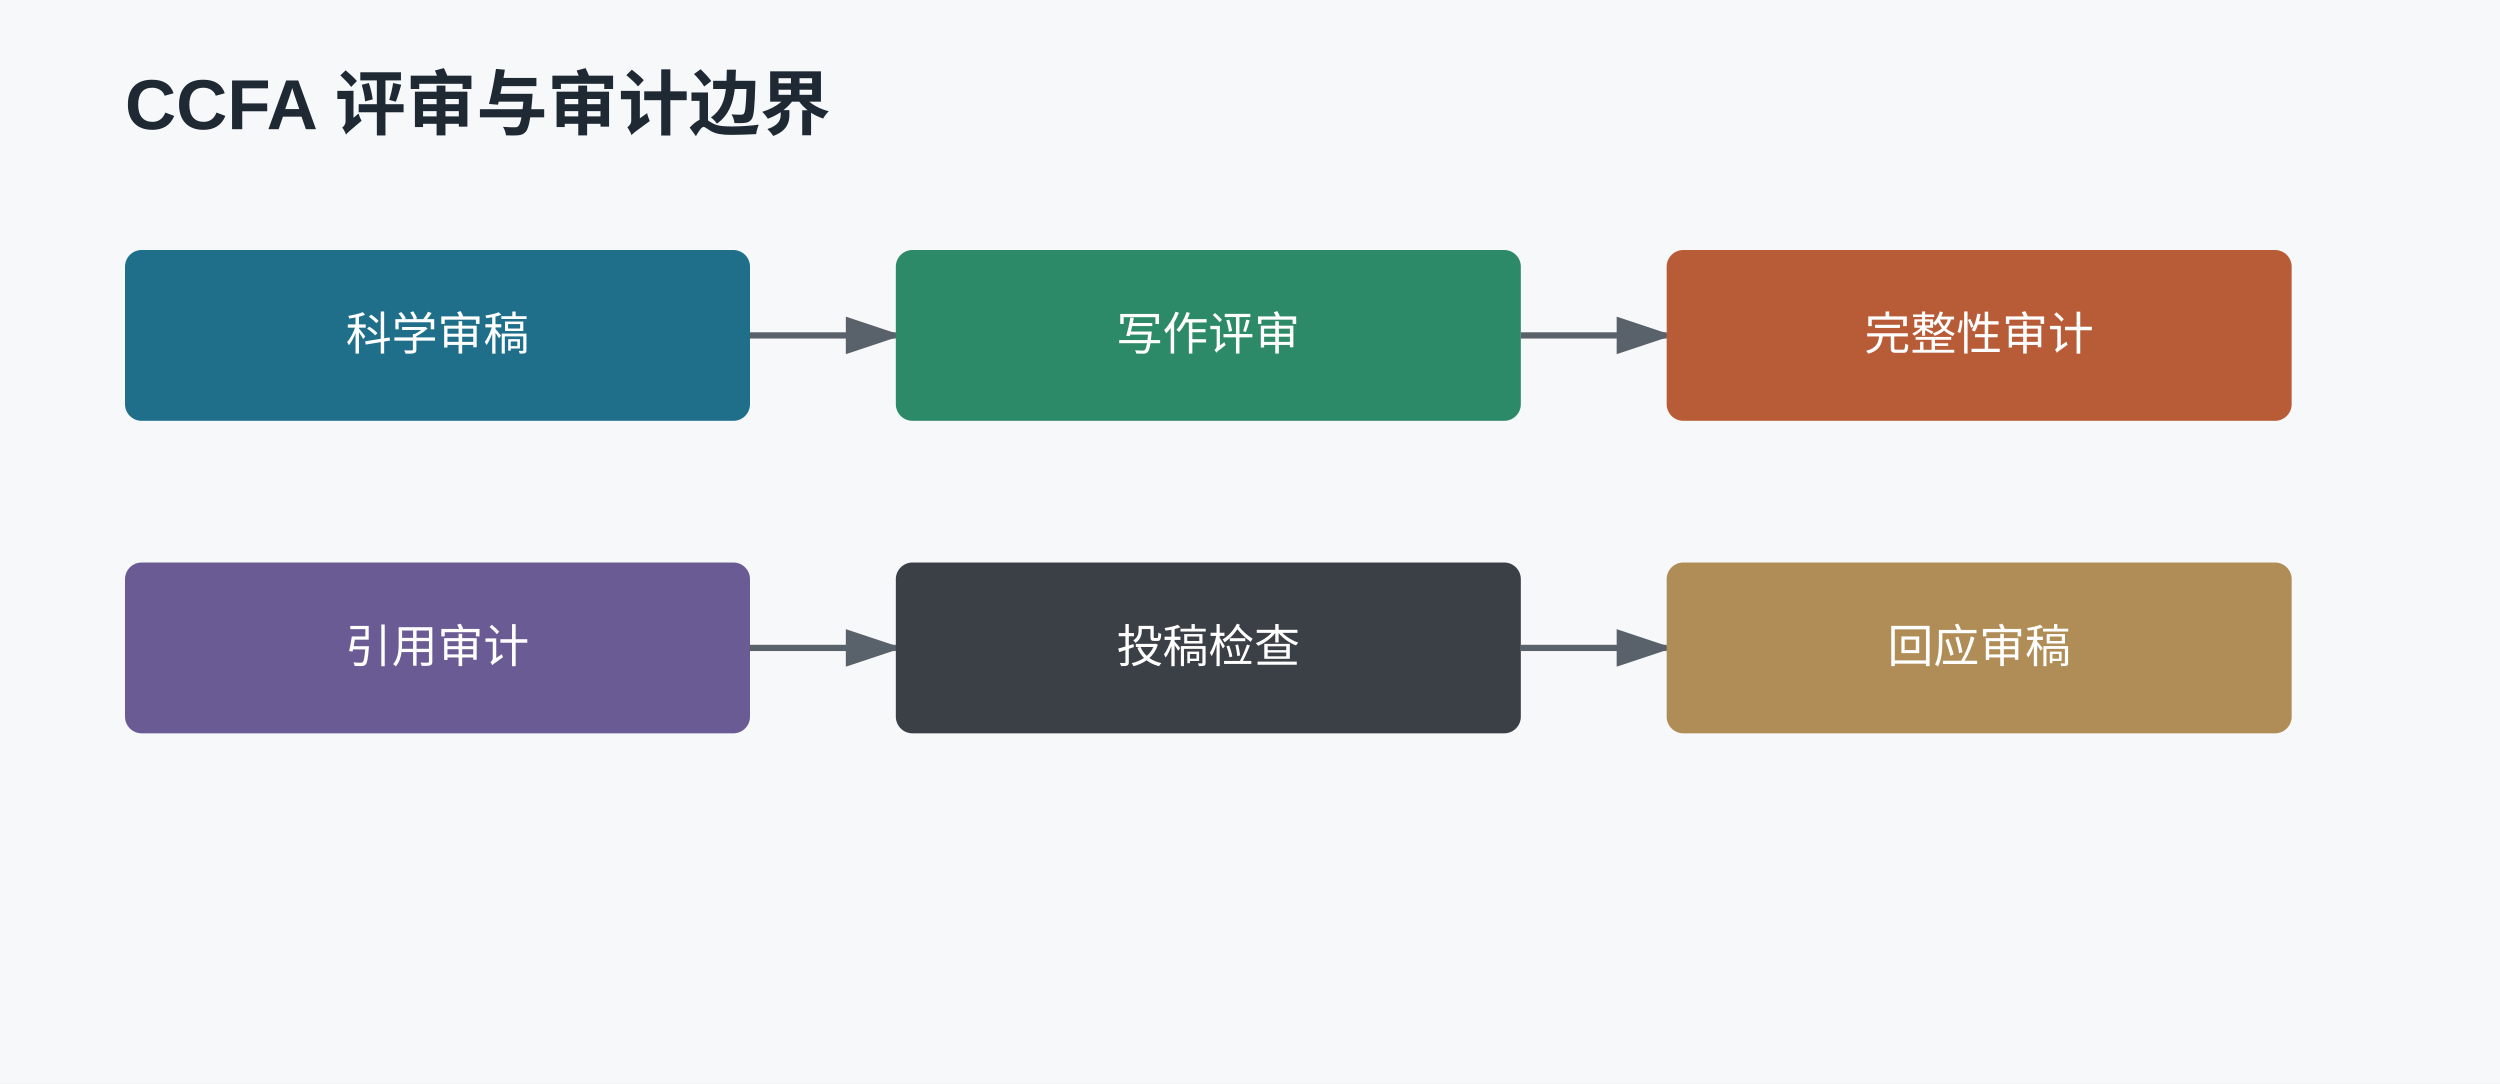
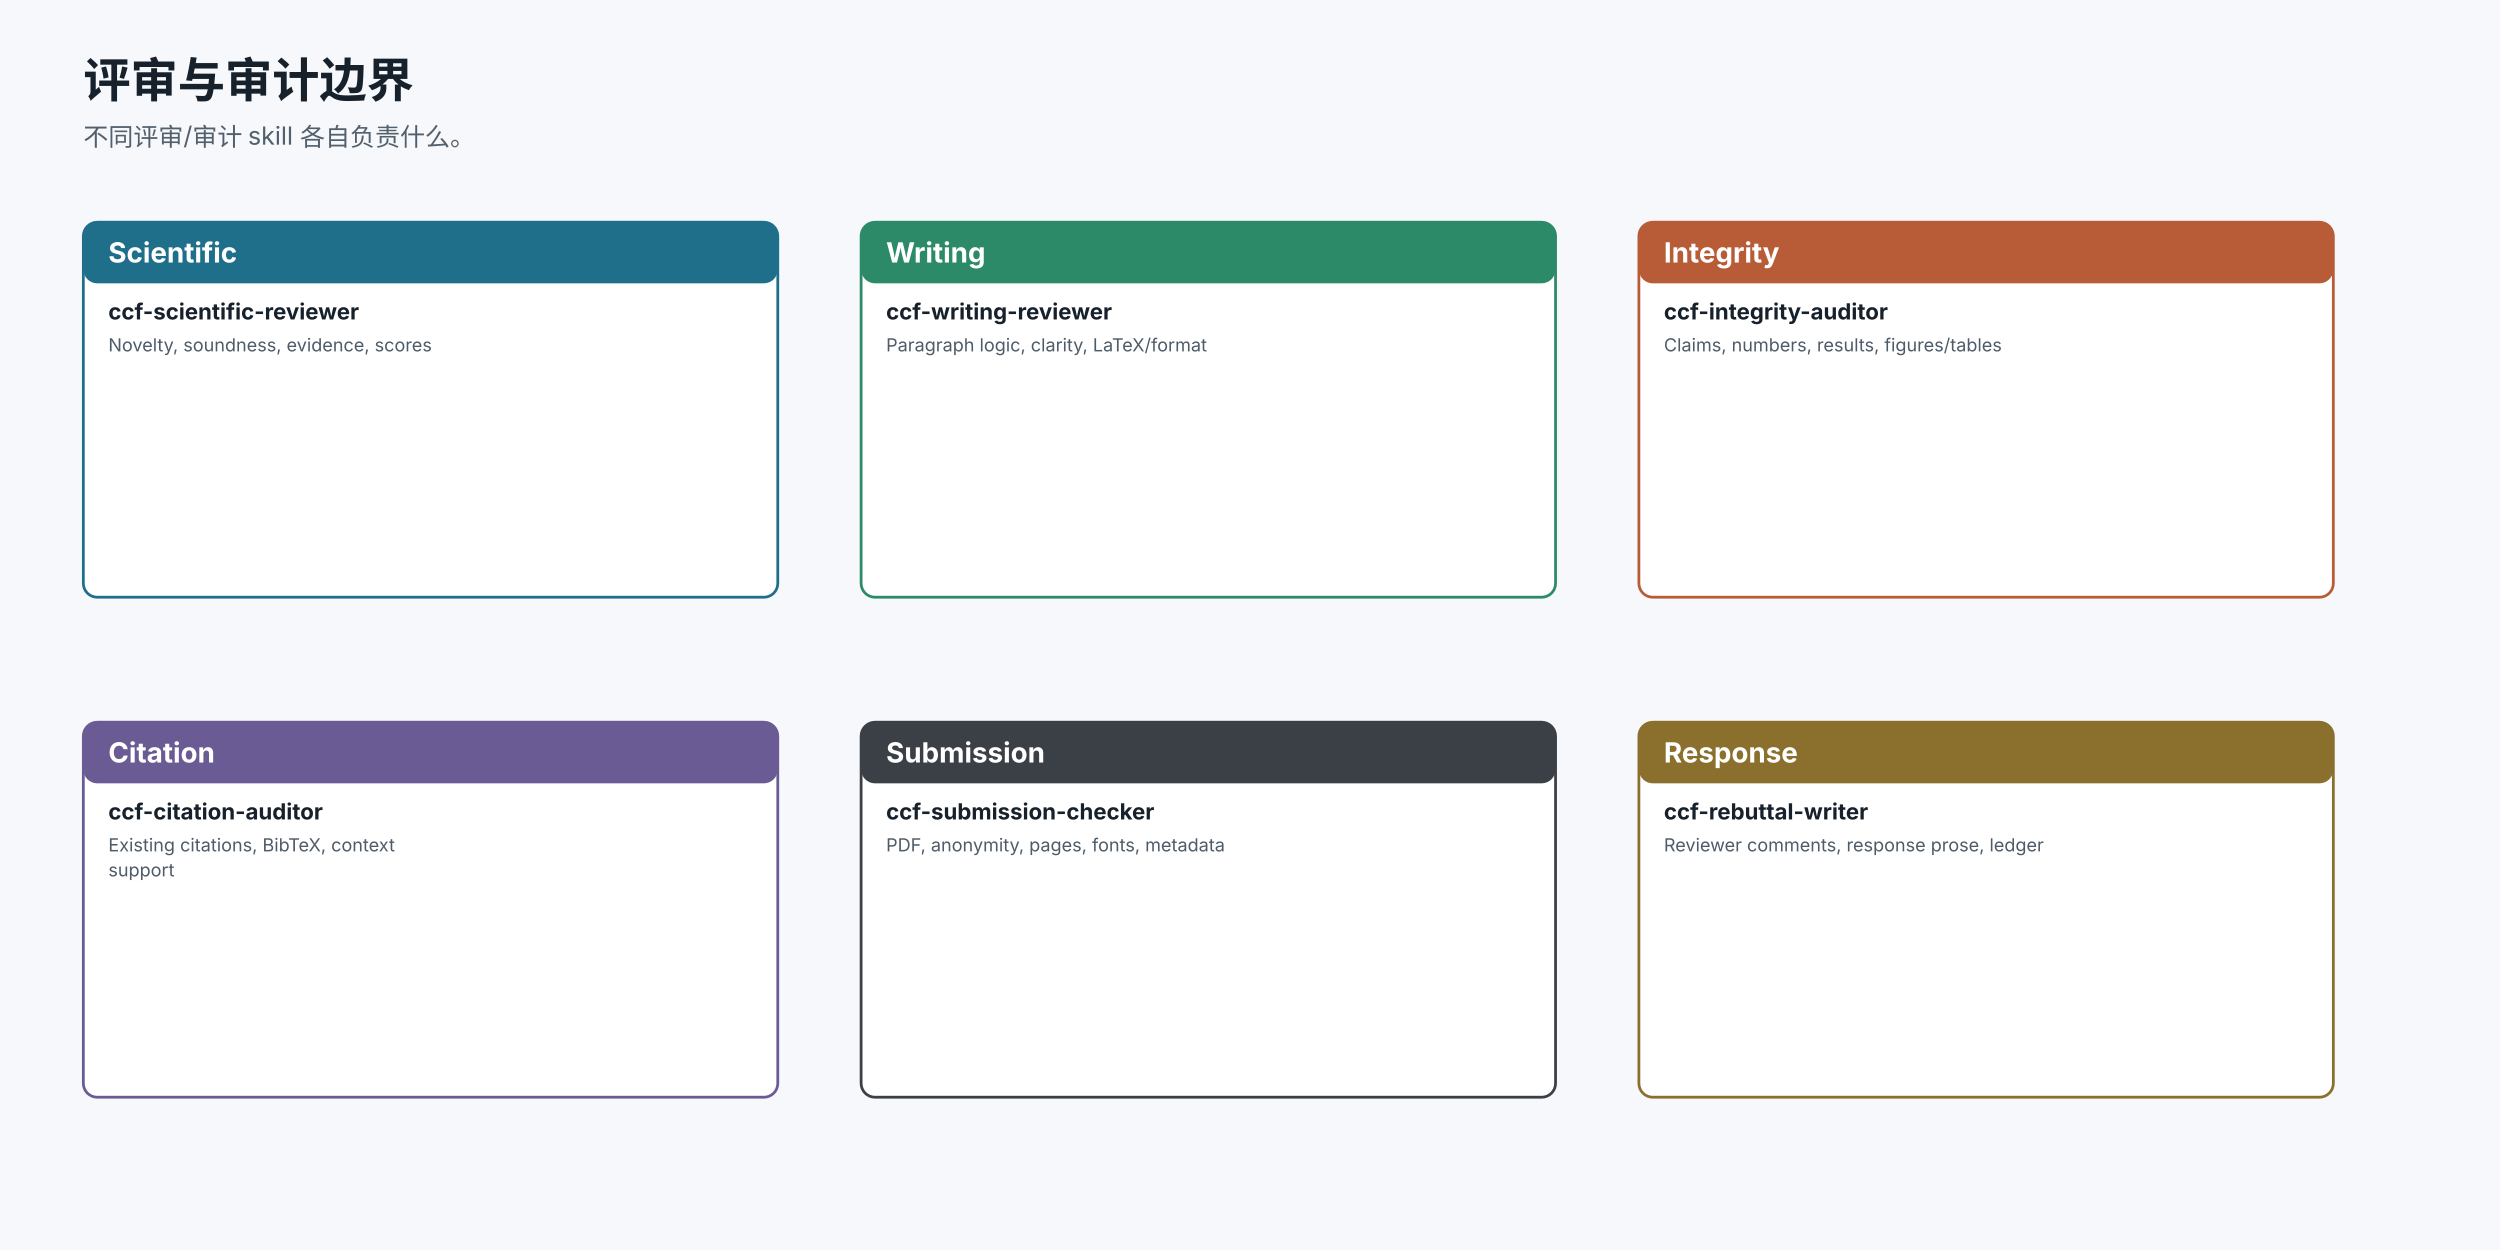
- <svg xmlns="http://www.w3.org/2000/svg" width="1200" height="520" viewBox="0 0 1200 520">
-   <defs>
-     <marker id="arrow" markerWidth="10" markerHeight="10" refX="8" refY="3" orient="auto">
-       <path d="M0,0 L0,6 L9,3 z" fill="#59616b" />
-     </marker>
-   </defs>
-   <rect width="1200" height="520" fill="#f7f8fa" />
-   <text x="60" y="62" font-family="Arial, sans-serif" font-size="34" font-weight="700" fill="#1f2933">CCFA 评审与审计边界</text>
-   <rect x="60" y="120" width="300" height="82" rx="8" fill="#1F6F8B" />
-   <text x="210" y="168" text-anchor="middle" font-family="Arial, sans-serif" font-size="22" fill="#ffffff">科学审稿</text>
-   <line x1="360" y1="161" x2="430" y2="161" stroke="#59616b" stroke-width="3" marker-end="url(#arrow)" />
-   <rect x="430" y="120" width="300" height="82" rx="8" fill="#2D8A68" />
-   <text x="580" y="168" text-anchor="middle" font-family="Arial, sans-serif" font-size="22" fill="#ffffff">写作评审</text>
-   <line x1="730" y1="161" x2="800" y2="161" stroke="#59616b" stroke-width="3" marker-end="url(#arrow)" />
-   <rect x="800" y="120" width="300" height="82" rx="8" fill="#B85C38" />
-   <text x="950" y="168" text-anchor="middle" font-family="Arial, sans-serif" font-size="22" fill="#ffffff">完整性审计</text>
-   <rect x="60" y="270" width="300" height="82" rx="8" fill="#6B5B95" />
-   <text x="210" y="318" text-anchor="middle" font-family="Arial, sans-serif" font-size="22" fill="#ffffff">引用审计</text>
-   <line x1="360" y1="311" x2="430" y2="311" stroke="#59616b" stroke-width="3" marker-end="url(#arrow)" />
-   <rect x="430" y="270" width="300" height="82" rx="8" fill="#3B3F46" />
-   <text x="580" y="318" text-anchor="middle" font-family="Arial, sans-serif" font-size="22" fill="#ffffff">投稿检查</text>
-   <line x1="730" y1="311" x2="800" y2="311" stroke="#59616b" stroke-width="3" marker-end="url(#arrow)" />
-   <rect x="800" y="270" width="300" height="82" rx="8" fill="#B08D57" />
-   <text x="950" y="318" text-anchor="middle" font-family="Arial, sans-serif" font-size="22" fill="#ffffff">回应审稿</text>
+ <svg xmlns="http://www.w3.org/2000/svg" width="1800" height="900" viewBox="0 0 1800 900">
+   <rect width="1800" height="900" fill="#f6f8fb" />
+   <text x="60" y="70" font-family="Inter, Arial, sans-serif" font-size="34" font-weight="800" fill="#17212b" text-anchor="start">评审与审计边界</text>
+   <text x="60" y="105" font-family="Inter, Arial, sans-serif" font-size="18" font-weight="400" fill="#52606d" text-anchor="start">不同评审/审计 skill 各自负责什么。</text>
+   <rect x="60" y="160" width="500" height="270" rx="10" fill="#ffffff" stroke="#1F6F8B" stroke-width="2" />
+   <rect x="60" y="160" width="500" height="44" rx="10" fill="#1F6F8B" />
+   <text x="78" y="189" font-family="Inter, Arial, sans-serif" font-size="20" font-weight="700" fill="#ffffff" text-anchor="start">Scientific</text>
+   <text x="78" y="230" font-family="Inter, Arial, sans-serif" font-size="16" font-weight="700" fill="#17212b" text-anchor="start">ccf-scientific-reviewer</text>
+   <text x="78" y="253" font-family="Inter, Arial, sans-serif" font-size="13" font-weight="400" fill="#4e5b68" text-anchor="start">Novelty, soundness, evidence, scores</text>
+   <rect x="620" y="160" width="500" height="270" rx="10" fill="#ffffff" stroke="#2D8A68" stroke-width="2" />
+   <rect x="620" y="160" width="500" height="44" rx="10" fill="#2D8A68" />
+   <text x="638" y="189" font-family="Inter, Arial, sans-serif" font-size="20" font-weight="700" fill="#ffffff" text-anchor="start">Writing</text>
+   <text x="638" y="230" font-family="Inter, Arial, sans-serif" font-size="16" font-weight="700" fill="#17212b" text-anchor="start">ccf-writing-reviewer</text>
+   <text x="638" y="253" font-family="Inter, Arial, sans-serif" font-size="13" font-weight="400" fill="#4e5b68" text-anchor="start">Paragraph logic, clarity, LaTeX/format</text>
+   <rect x="1180" y="160" width="500" height="270" rx="10" fill="#ffffff" stroke="#B85C38" stroke-width="2" />
+   <rect x="1180" y="160" width="500" height="44" rx="10" fill="#B85C38" />
+   <text x="1198" y="189" font-family="Inter, Arial, sans-serif" font-size="20" font-weight="700" fill="#ffffff" text-anchor="start">Integrity</text>
+   <text x="1198" y="230" font-family="Inter, Arial, sans-serif" font-size="16" font-weight="700" fill="#17212b" text-anchor="start">ccf-integrity-auditor</text>
+   <text x="1198" y="253" font-family="Inter, Arial, sans-serif" font-size="13" font-weight="400" fill="#4e5b68" text-anchor="start">Claims, numbers, results, figures/tables</text>
+   <rect x="60" y="520" width="500" height="270" rx="10" fill="#ffffff" stroke="#6B5B95" stroke-width="2" />
+   <rect x="60" y="520" width="500" height="44" rx="10" fill="#6B5B95" />
+   <text x="78" y="549" font-family="Inter, Arial, sans-serif" font-size="20" font-weight="700" fill="#ffffff" text-anchor="start">Citation</text>
+   <text x="78" y="590" font-family="Inter, Arial, sans-serif" font-size="16" font-weight="700" fill="#17212b" text-anchor="start">ccf-citation-auditor</text>
+   <text x="78" y="613" font-family="Inter, Arial, sans-serif" font-size="13" font-weight="400" fill="#4e5b68" text-anchor="start">Existing citations, BibTeX, context</text>
+   <text x="78" y="631" font-family="Inter, Arial, sans-serif" font-size="13" font-weight="400" fill="#4e5b68" text-anchor="start">support</text>
+   <rect x="620" y="520" width="500" height="270" rx="10" fill="#ffffff" stroke="#3B3F46" stroke-width="2" />
+   <rect x="620" y="520" width="500" height="44" rx="10" fill="#3B3F46" />
+   <text x="638" y="549" font-family="Inter, Arial, sans-serif" font-size="20" font-weight="700" fill="#ffffff" text-anchor="start">Submission</text>
+   <text x="638" y="590" font-family="Inter, Arial, sans-serif" font-size="16" font-weight="700" fill="#17212b" text-anchor="start">ccf-submission-checker</text>
+   <text x="638" y="613" font-family="Inter, Arial, sans-serif" font-size="13" font-weight="400" fill="#4e5b68" text-anchor="start">PDF, anonymity, pages, fonts, metadata</text>
+   <rect x="1180" y="520" width="500" height="270" rx="10" fill="#ffffff" stroke="#8A6F2D" stroke-width="2" />
+   <rect x="1180" y="520" width="500" height="44" rx="10" fill="#8A6F2D" />
+   <text x="1198" y="549" font-family="Inter, Arial, sans-serif" font-size="20" font-weight="700" fill="#ffffff" text-anchor="start">Response</text>
+   <text x="1198" y="590" font-family="Inter, Arial, sans-serif" font-size="16" font-weight="700" fill="#17212b" text-anchor="start">ccf-rebuttal-writer</text>
+   <text x="1198" y="613" font-family="Inter, Arial, sans-serif" font-size="13" font-weight="400" fill="#4e5b68" text-anchor="start">Reviewer comments, response prose, ledger</text>
</svg>
